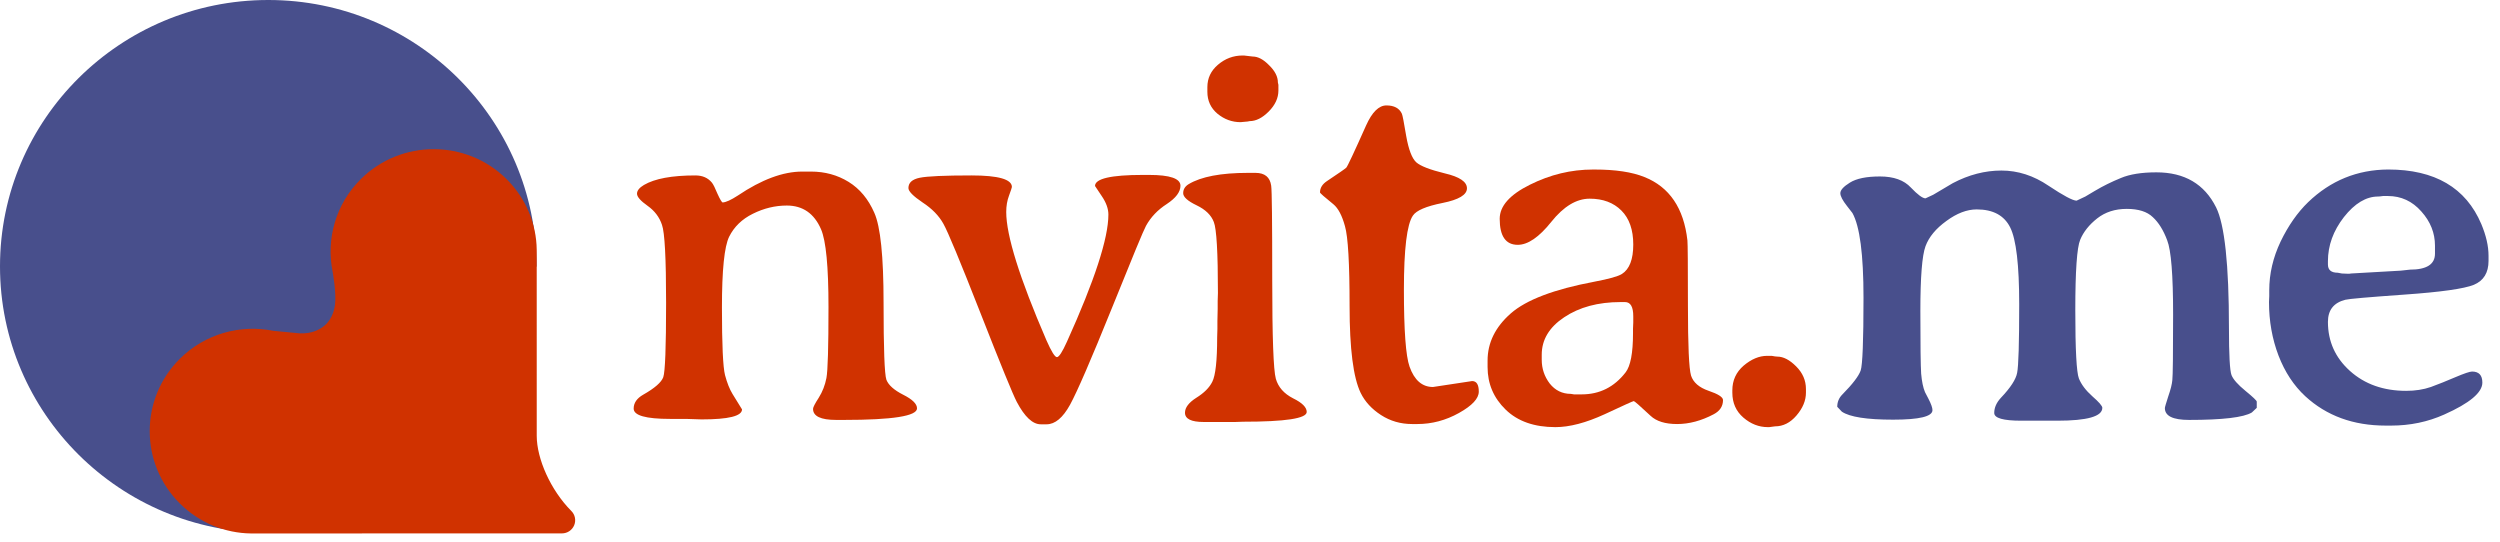
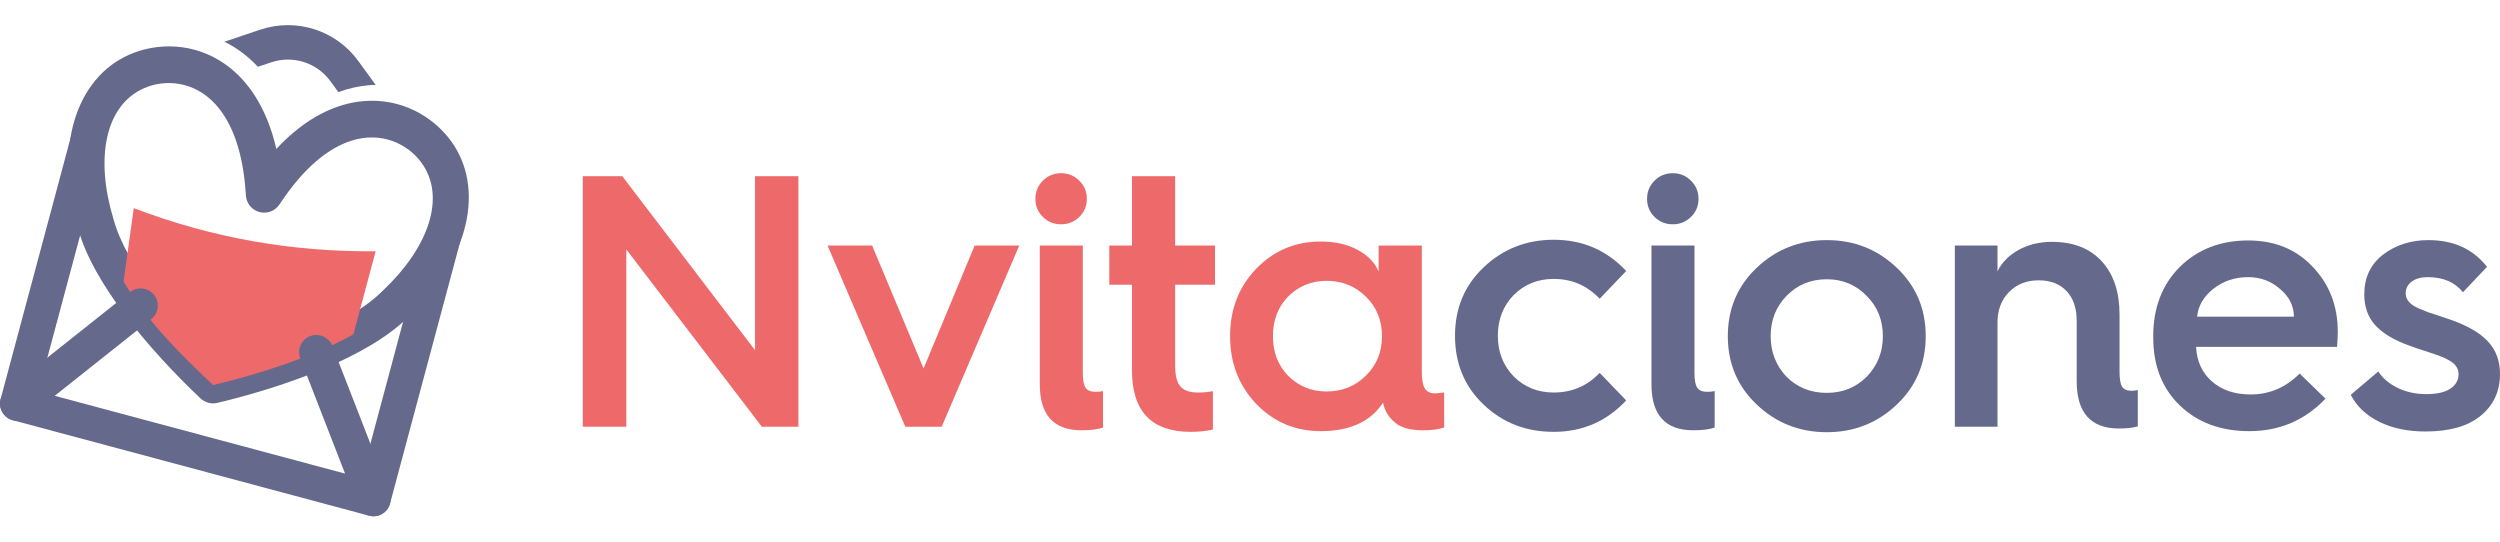
<svg xmlns="http://www.w3.org/2000/svg" width="100%" height="100%" viewBox="0 0 157 34" version="1.1" xml:space="preserve" style="fill-rule:evenodd;clip-rule:evenodd;stroke-linejoin:round;stroke-miterlimit:2;">
-   <path d="M16.847,33.456c-9.298,0 -16.847,-7.495 -16.847,-16.728c0,-9.232 7.549,-16.728 16.847,-16.728c9.298,0 16.847,7.496 16.847,16.728" style="fill:#484f8c;" />
-   <path d="M18.833,20.936c0.201,0.002 0.387,-0.006 0.533,-0.031c0.511,-0.088 0.885,-0.317 1.122,-0.557c0.241,-0.245 0.476,-0.649 0.549,-1.199c0.1,-0.75 -0.15,-2.092 -0.15,-2.092c-0.407,-2.036 0.182,-4.231 1.77,-5.808c2.526,-2.509 6.629,-2.509 9.156,-0c1.235,1.227 1.874,2.827 1.893,4.436c0.001,0.064 0.001,6.244 0.001,11.685c-0,1.434 0.864,3.398 2.166,4.713c0.241,0.235 0.314,0.591 0.186,0.902c-0.128,0.31 -0.432,0.512 -0.77,0.512c-8.221,0.004 -19.475,0.004 -19.525,0.004c-1.62,-0.019 -3.232,-0.654 -4.467,-1.881c-2.527,-2.509 -2.527,-6.583 0,-9.091c1.595,-1.584 3.818,-2.167 5.877,-1.752l1.659,0.159Z" style="fill:#d03200;" />
-   <path d="M42.073,26.307c-1.519,-0 -2.279,-0.216 -2.279,-0.647c0,-0.355 0.2,-0.646 0.598,-0.873c0.722,-0.409 1.142,-0.775 1.261,-1.099c0.118,-0.334 0.178,-1.891 0.178,-4.671c-0,-2.79 -0.086,-4.423 -0.259,-4.897c-0.161,-0.485 -0.463,-0.883 -0.905,-1.196c-0.442,-0.312 -0.663,-0.565 -0.663,-0.759c0,-0.194 0.146,-0.377 0.437,-0.55c0.679,-0.398 1.756,-0.598 3.232,-0.598c0.442,0 0.787,0.151 1.035,0.453c0.086,0.107 0.204,0.344 0.355,0.711c0.162,0.355 0.27,0.533 0.323,0.533c0.205,-0.011 0.523,-0.156 0.954,-0.436c1.487,-1.002 2.834,-1.503 4.041,-1.503l0.549,-0c0.873,-0 1.659,0.215 2.36,0.646c0.7,0.431 1.239,1.078 1.616,1.94c0.388,0.862 0.582,2.742 0.582,5.64c-0,2.888 0.059,4.504 0.178,4.849c0.129,0.334 0.479,0.647 1.05,0.937c0.582,0.291 0.873,0.577 0.873,0.857c0,0.485 -1.53,0.727 -4.59,0.727l-0.485,0c-0.97,0 -1.455,-0.231 -1.455,-0.695c0,-0.097 0.119,-0.328 0.356,-0.695c0.237,-0.377 0.399,-0.792 0.485,-1.244c0.086,-0.453 0.129,-1.94 0.129,-4.461c0,-2.532 -0.156,-4.159 -0.469,-4.881c-0.43,-0.991 -1.147,-1.487 -2.149,-1.487c-0.733,0 -1.444,0.173 -2.134,0.517c-0.678,0.334 -1.174,0.814 -1.486,1.439c-0.302,0.614 -0.453,2.095 -0.453,4.444c0,2.339 0.065,3.756 0.194,4.251c0.129,0.485 0.285,0.878 0.469,1.18l0.598,0.97c-0,0.42 -0.846,0.63 -2.538,0.63l-0.986,-0.032l-1.002,-0Zm23.655,0.339l-0.371,0c-0.507,0 -1.008,-0.469 -1.503,-1.406c-0.248,-0.474 -1.008,-2.333 -2.279,-5.576c-1.272,-3.243 -2.048,-5.113 -2.328,-5.608c-0.28,-0.507 -0.716,-0.954 -1.309,-1.342c-0.592,-0.398 -0.889,-0.7 -0.889,-0.905c0,-0.334 0.237,-0.549 0.711,-0.646c0.474,-0.097 1.557,-0.146 3.249,-0.146c1.692,0 2.538,0.243 2.538,0.727c-0,0.033 -0.06,0.211 -0.178,0.534c-0.119,0.312 -0.178,0.657 -0.178,1.034c-0,1.476 0.84,4.159 2.521,8.049c0.313,0.711 0.534,1.067 0.663,1.067c0.129,-0 0.339,-0.323 0.63,-0.97c1.735,-3.836 2.602,-6.497 2.602,-7.984c0,-0.367 -0.14,-0.754 -0.42,-1.164c-0.28,-0.409 -0.42,-0.619 -0.42,-0.63c-0,-0.463 1.002,-0.695 3.006,-0.695l0.388,-0c1.314,-0 1.972,0.226 1.972,0.679c-0,0.388 -0.286,0.77 -0.857,1.147c-0.571,0.367 -1.007,0.824 -1.309,1.374c-0.14,0.248 -0.857,1.977 -2.15,5.188c-1.293,3.2 -2.165,5.215 -2.618,6.045c-0.452,0.819 -0.943,1.228 -1.471,1.228Zm14.556,-20.962c0,0.474 -0.204,0.915 -0.614,1.325c-0.399,0.399 -0.797,0.598 -1.196,0.598c-0.086,0.021 -0.156,0.032 -0.21,0.032l-0.356,0.033c-0.539,-0 -1.023,-0.178 -1.455,-0.534c-0.42,-0.355 -0.63,-0.813 -0.63,-1.374l0,-0.291c0,-0.56 0.221,-1.029 0.663,-1.406c0.453,-0.388 0.969,-0.581 1.551,-0.581l0.081,-0l0.55,0.064c0.334,0 0.679,0.183 1.034,0.55c0.366,0.355 0.55,0.716 0.55,1.083l0.032,0.145l0,0.356Zm-5.139,7.208c-0.561,-0.269 -0.841,-0.523 -0.841,-0.76c-0,-0.237 0.113,-0.425 0.34,-0.565c0.786,-0.474 2.031,-0.711 3.733,-0.711l0.469,-0c0.581,-0 0.91,0.269 0.985,0.808c0.044,0.291 0.065,2.252 0.065,5.883c-0,3.62 0.076,5.7 0.226,6.238c0.151,0.528 0.513,0.938 1.083,1.229c0.571,0.28 0.857,0.565 0.857,0.856c-0,0.41 -1.336,0.614 -4.008,0.614l-0.485,0.017l-1.972,-0c-0.787,-0 -1.18,-0.194 -1.18,-0.582c0,-0.323 0.237,-0.636 0.711,-0.938c0.485,-0.301 0.819,-0.635 1.002,-1.002c0.205,-0.398 0.308,-1.33 0.308,-2.796l0.015,-0.517l0,-0.501l0.017,-0.76l-0,-0.501l0.016,-0.501c-0,-2.553 -0.087,-4.04 -0.258,-4.46c-0.162,-0.431 -0.523,-0.782 -1.083,-1.051Zm14.846,11.411l2.457,-0.372c0.28,-0 0.42,0.221 0.42,0.663c-0,0.431 -0.415,0.878 -1.244,1.341c-0.83,0.463 -1.703,0.695 -2.619,0.695l-0.323,-0c-0.722,-0 -1.374,-0.189 -1.956,-0.566c-0.581,-0.377 -1.007,-0.84 -1.276,-1.39c-0.464,-0.959 -0.696,-2.774 -0.696,-5.446c0,-2.683 -0.096,-4.359 -0.291,-5.027c-0.183,-0.668 -0.425,-1.126 -0.726,-1.374c-0.561,-0.452 -0.841,-0.7 -0.841,-0.743c-0,-0.28 0.145,-0.517 0.436,-0.711c0.744,-0.496 1.148,-0.776 1.212,-0.841c0.076,-0.075 0.491,-0.959 1.245,-2.65c0.377,-0.841 0.803,-1.261 1.277,-1.261c0.484,0 0.808,0.172 0.97,0.517c0.042,0.086 0.134,0.555 0.274,1.406c0.151,0.852 0.362,1.401 0.631,1.649c0.269,0.237 0.867,0.469 1.794,0.695c0.926,0.215 1.39,0.528 1.39,0.937c-0,0.41 -0.512,0.717 -1.536,0.922c-1.023,0.204 -1.643,0.468 -1.858,0.792c-0.377,0.549 -0.566,2.101 -0.566,4.654c-0,2.554 0.118,4.165 0.355,4.833c0.302,0.851 0.792,1.277 1.471,1.277Zm21.031,2.521c-0.561,-0 -1.072,-0.199 -1.536,-0.598c-0.463,-0.399 -0.695,-0.921 -0.695,-1.568l0,-0.145c0,-0.625 0.237,-1.142 0.711,-1.552c0.485,-0.409 0.975,-0.614 1.471,-0.614l0.291,-0c0.162,0.032 0.28,0.048 0.355,0.048c0.378,0 0.771,0.205 1.18,0.615c0.41,0.409 0.614,0.883 0.614,1.422l0,0.226c0,0.496 -0.198,0.975 -0.597,1.439c-0.388,0.452 -0.835,0.678 -1.342,0.678l-0.371,0.049l-0.081,-0Z" style="fill:#d03200;fill-rule:nonzero;" />
-   <path d="M102.051,18.97l-0.275,0c-1.414,0 -2.597,0.319 -3.547,0.956c-0.939,0.626 -1.408,1.408 -1.408,2.348l-0,0.323c-0,0.551 0.167,1.048 0.502,1.49c0.345,0.432 0.788,0.648 1.327,0.648l0.195,0.032l0.486,0c1.122,0 2.04,-0.458 2.752,-1.376c0.314,-0.399 0.47,-1.22 0.47,-2.461l0,-0.292l0.016,-0.389l0,-0.388c0,-0.594 -0.172,-0.891 -0.518,-0.891Zm-7.87,-5.23c0,-0.799 0.632,-1.512 1.895,-2.138c1.274,-0.637 2.591,-0.955 3.951,-0.955l0.129,-0c1.296,-0 2.332,0.156 3.11,0.469c1.576,0.627 2.477,1.954 2.704,3.984c0.021,0.205 0.032,1.565 0.032,4.081c0,2.504 0.065,3.972 0.195,4.404c0.14,0.432 0.507,0.751 1.101,0.956c0.604,0.205 0.907,0.399 0.907,0.583c-0,0.388 -0.195,0.685 -0.583,0.89c-0.778,0.411 -1.544,0.616 -2.3,0.616c-0.745,-0 -1.301,-0.173 -1.668,-0.519c-0.658,-0.615 -1.009,-0.923 -1.052,-0.923c-0.044,0 -0.654,0.276 -1.83,0.826c-1.177,0.54 -2.208,0.81 -3.093,0.81c-1.328,-0 -2.37,-0.367 -3.125,-1.101c-0.756,-0.734 -1.134,-1.625 -1.134,-2.672l0,-0.405c0,-1.123 0.486,-2.11 1.457,-2.963c0.972,-0.853 2.721,-1.517 5.247,-1.992c0.918,-0.173 1.495,-0.335 1.733,-0.486c0.475,-0.302 0.712,-0.917 0.712,-1.846c0,-0.928 -0.248,-1.641 -0.745,-2.137c-0.496,-0.497 -1.16,-0.745 -1.991,-0.745c-0.832,-0 -1.636,0.485 -2.413,1.457c-0.767,0.961 -1.468,1.441 -2.105,1.441c-0.756,0 -1.134,-0.545 -1.134,-1.635Z" style="fill:#d03200;fill-rule:nonzero;" />
-   <path d="M126.676,23.414c0.087,-0.421 0.13,-1.859 0.13,-4.316c0,-2.456 -0.189,-4.062 -0.566,-4.816c-0.377,-0.754 -1.077,-1.131 -2.101,-1.131c-0.614,-0 -1.25,0.242 -1.907,0.727c-0.657,0.474 -1.094,1.002 -1.31,1.584c-0.215,0.582 -0.323,1.939 -0.323,4.073c0,2.122 0.017,3.432 0.049,3.927c0.043,0.496 0.124,0.884 0.242,1.164l0.21,0.404c0.173,0.334 0.259,0.576 0.259,0.727c-0,0.399 -0.824,0.598 -2.473,0.598c-1.648,0 -2.72,-0.167 -3.216,-0.501l-0.291,-0.307c0,-0.302 0.107,-0.56 0.323,-0.776c0.647,-0.657 1.029,-1.158 1.148,-1.503c0.118,-0.345 0.178,-1.869 0.178,-4.574c-0,-2.715 -0.232,-4.487 -0.696,-5.317l-0.339,-0.437c-0.28,-0.355 -0.42,-0.624 -0.42,-0.808c-0,-0.194 0.199,-0.414 0.598,-0.662c0.41,-0.259 1.04,-0.388 1.891,-0.388c0.862,-0 1.508,0.231 1.939,0.695c0.432,0.452 0.738,0.679 0.921,0.679l0.486,-0.227l1.228,-0.727c1.002,-0.528 2.02,-0.792 3.055,-0.792c1.034,0 2.02,0.318 2.957,0.954c0.938,0.625 1.525,0.937 1.762,0.937l0.55,-0.259l0.597,-0.355c0.507,-0.302 1.051,-0.571 1.633,-0.808c0.56,-0.237 1.304,-0.356 2.231,-0.356c1.767,0 3.016,0.733 3.749,2.198c0.538,1.078 0.808,3.599 0.808,7.564c0,1.703 0.054,2.694 0.162,2.974c0.108,0.27 0.399,0.598 0.873,0.986c0.474,0.388 0.711,0.614 0.711,0.679l-0,0.388l-0.307,0.291c-0.518,0.312 -1.832,0.468 -3.944,0.468c-1.013,0 -1.519,-0.247 -1.519,-0.743c-0,-0.054 0.07,-0.296 0.21,-0.727c0.151,-0.431 0.237,-0.776 0.259,-1.035c0.032,-0.269 0.048,-1.643 0.048,-4.121c-0,-2.478 -0.124,-4.03 -0.372,-4.655c-0.237,-0.636 -0.539,-1.121 -0.905,-1.455c-0.355,-0.344 -0.9,-0.517 -1.633,-0.517c-0.732,0 -1.352,0.2 -1.858,0.598c-0.506,0.399 -0.862,0.846 -1.067,1.342c-0.204,0.485 -0.307,1.961 -0.307,4.428c-0,2.468 0.076,3.895 0.226,4.283c0.151,0.377 0.432,0.749 0.841,1.115c0.42,0.367 0.63,0.609 0.63,0.728c0,0.539 -0.943,0.808 -2.828,0.808l-2.263,-0c-1.132,-0 -1.697,-0.162 -1.697,-0.485c-0,-0.334 0.14,-0.652 0.42,-0.954c0.604,-0.635 0.943,-1.158 1.018,-1.567Zm26.241,-7.484l0,-0.501c0,-0.797 -0.285,-1.513 -0.856,-2.149c-0.571,-0.647 -1.271,-0.97 -2.101,-0.97l-0.307,0c-0.151,0.022 -0.253,0.032 -0.307,0.032c-0.755,0 -1.471,0.431 -2.15,1.293c-0.668,0.862 -1.002,1.784 -1.002,2.764l0,0.21c0,0.345 0.205,0.518 0.615,0.518c0.161,0.032 0.247,0.048 0.258,0.048l0.372,0.016l0.096,0l0.114,-0.016l3.119,-0.178l0.582,-0.064c1.045,-0 1.567,-0.334 1.567,-1.003Zm-6.723,4.284c0,1.228 0.463,2.257 1.39,3.087c0.926,0.829 2.101,1.244 3.524,1.244c0.57,0 1.088,-0.081 1.551,-0.242c0.474,-0.173 0.986,-0.378 1.536,-0.615c0.56,-0.237 0.91,-0.355 1.05,-0.355c0.431,-0 0.647,0.232 0.647,0.695c-0,0.625 -0.798,1.293 -2.393,2.004c-1.034,0.463 -2.144,0.695 -3.329,0.695l-0.355,-0c-2.026,-0 -3.707,-0.614 -5.043,-1.843c-0.722,-0.668 -1.282,-1.519 -1.681,-2.553c-0.398,-1.045 -0.598,-2.166 -0.598,-3.362l0.016,-0.372l-0,-0.371c-0,-1.035 0.237,-2.053 0.712,-3.055c0.484,-1.002 1.061,-1.826 1.728,-2.473c1.412,-1.358 3.087,-2.042 5.027,-2.053c2.931,0 4.881,1.143 5.851,3.427c0.302,0.722 0.453,1.384 0.453,1.988l-0,0.323c-0,0.744 -0.308,1.245 -0.922,1.503c-0.614,0.248 -2.063,0.453 -4.347,0.614c-2.285,0.162 -3.524,0.27 -3.718,0.324c-0.733,0.183 -1.099,0.646 -1.099,1.39Z" style="fill:#484f8c;fill-rule:nonzero;" />
+   <g>
+     <g>
+       <path d="M17.355,9.352c1.872,-2.009 3.773,-2.85 5.441,-3c2.386,-0.216 4.401,0.952 5.534,2.513c2.122,2.921 1.196,7.372 -2.68,11.033c-2.538,2.536 -7.762,4.396 -12.002,5.403c-0.378,0.09 -0.775,-0.017 -1.057,-0.283c-3.166,-2.991 -6.758,-7.211 -7.689,-10.667c-1.531,-5.117 -0.108,-9.439 3.192,-10.908c1.762,-0.785 4.091,-0.789 6.049,0.59c1.369,0.964 2.595,2.643 3.212,5.319Zm-1.913,2.92c-0.161,-2.742 -0.878,-4.584 -1.901,-5.713c-1.339,-1.478 -3.18,-1.606 -4.511,-1.013c-2.432,1.082 -3.052,4.381 -1.921,8.153c0.004,0.011 0.007,0.022 0.01,0.033c0.794,2.975 3.842,6.512 6.603,9.182c3.725,-0.932 8.133,-2.471 10.308,-4.65c0.008,-0.009 0.016,-0.017 0.025,-0.025c2.865,-2.701 3.978,-5.867 2.413,-8.021c-0.856,-1.179 -2.515,-1.989 -4.413,-1.378c-1.451,0.467 -2.992,1.703 -4.503,3.998c-0.273,0.414 -0.78,0.607 -1.259,0.478c-0.479,-0.128 -0.822,-0.549 -0.851,-1.044Z" style="fill:#656a8d;" />
+       <path d="M7.758,17.679l0.643,-4.609c4.945,1.891 10.012,2.759 15.19,2.709l-1.397,5.216c-2.572,1.432 -5.936,2.503 -8.812,3.186c-2.15,-2.03 -4.113,-3.976 -5.624,-6.502Z" style="fill:#ee6a6a;" />
+       <path d="M18.857,22.509c-0.216,-0.557 0.06,-1.184 0.617,-1.401c0.556,-0.216 1.183,0.06 1.4,0.617l3.586,9.222c0.147,0.38 0.069,0.811 -0.203,1.115c-0.272,0.303 -0.692,0.428 -1.086,0.322l-22.369,-5.994c-0.395,-0.105 -0.696,-0.424 -0.779,-0.825c-0.083,-0.4 0.066,-0.812 0.386,-1.067l7.748,-6.153c0.467,-0.372 1.148,-0.293 1.52,0.174c0.371,0.468 0.293,1.149 -0.175,1.52c0,-0 -6.065,4.818 -6.065,4.818c-0,-0 18.233,4.885 18.233,4.885l-2.813,-7.233Z" style="fill:#656a8d;" />
+       <path d="M14.092,2.619l2.252,-0.756c2.261,-0.759 4.754,0.037 6.157,1.966l1.09,1.499c-0.146,0.004 -0.294,0.012 -0.443,0.026c-0.608,0.055 -1.245,0.191 -1.901,0.429l-0.496,-0.682c-0.847,-1.165 -2.353,-1.645 -3.719,-1.187l-0.836,0.281c-0.37,-0.397 -0.761,-0.733 -1.16,-1.015c-0.308,-0.216 -0.623,-0.403 -0.944,-0.561Z" style="fill:#656a8d;" />
+       <path d="M2.127,25.626c-0.155,0.576 -0.748,0.919 -1.325,0.764c-0.577,-0.154 -0.919,-0.748 -0.765,-1.324l4.389,-16.38c0.154,-0.577 0.748,-0.919 1.325,-0.765c0.577,0.155 0.919,0.748 0.765,1.325l-4.389,16.38Z" style="fill:#656a8d;" />
+       <path d="M24.496,31.619c-0.154,0.577 -0.748,0.92 -1.325,0.765c-0.576,-0.154 -0.919,-0.748 -0.765,-1.325l4.389,-16.379c0.155,-0.577 0.748,-0.92 1.325,-0.765c0.577,0.155 0.92,0.748 0.765,1.325l-4.389,16.379Z" style="fill:#656a8d;" />
+     </g>
+     <g>
+       <path d="M39.333,26.801l-2.735,-0l0,-15.736l2.481,-0l8.337,10.928l-0,-10.928l2.724,-0l-0,15.736l-2.294,-0l-8.513,-11.138l-0,11.138Z" style="fill:#ee6a6a;fill-rule:nonzero;" />
+       <path d="M59.136,26.801l-2.282,-0l-4.885,-11.381l2.801,0l3.231,7.72l3.208,-7.72l2.801,0l-4.874,11.381Z" style="fill:#ee6a6a;fill-rule:nonzero;" />
+       <path d="M65.299,24.132l-0,-8.712l2.702,0l-0,7.995c-0,0.449 0.057,0.759 0.171,0.932c0.114,0.173 0.321,0.259 0.623,0.259c0.169,0 0.327,-0.015 0.474,-0.044l-0,2.283c-0.294,0.117 -0.746,0.176 -1.357,0.176c-1.742,0 -2.613,-0.963 -2.613,-2.889Zm1.345,-10.046c-0.456,0 -0.84,-0.154 -1.152,-0.463c-0.312,-0.309 -0.469,-0.687 -0.469,-1.136c0,-0.448 0.157,-0.829 0.469,-1.141c0.312,-0.313 0.696,-0.469 1.152,-0.469c0.441,0 0.82,0.156 1.136,0.469c0.316,0.312 0.474,0.693 0.474,1.141c0,0.449 -0.158,0.827 -0.474,1.136c-0.316,0.309 -0.695,0.463 -1.136,0.463Z" style="fill:#ee6a6a;fill-rule:nonzero;" />
+       <path d="M71.087,23.25l-0,-5.37l-1.423,-0l0,-2.46l1.423,0l-0,-4.355l2.712,-0l0,4.355l2.504,0l-0,2.46l-2.504,-0l0,5.083c0,0.618 0.111,1.053 0.331,1.307c0.221,0.253 0.585,0.38 1.092,0.38c0.367,0 0.684,-0.029 0.948,-0.088l0,2.415c-0.419,0.096 -0.886,0.143 -1.4,0.143c-2.456,0 -3.683,-1.29 -3.683,-3.87Z" style="fill:#ee6a6a;fill-rule:nonzero;" />
+       <path d="M82.95,15.167c0.89,-0 1.662,0.176 2.316,0.529c0.654,0.353 1.092,0.809 1.312,1.368l0,-1.644l2.713,0l0,7.951c0,0.485 0.064,0.829 0.193,1.031c0.129,0.202 0.344,0.303 0.645,0.303c0.044,0 0.232,-0.018 0.563,-0.055l-0,2.195c-0.317,0.117 -0.761,0.176 -1.335,0.176c-0.676,0 -1.202,-0.117 -1.577,-0.353c-0.507,-0.353 -0.816,-0.812 -0.926,-1.378c-0.787,1.191 -2.088,1.786 -3.904,1.786c-1.61,0 -2.966,-0.573 -4.069,-1.72c-1.088,-1.154 -1.632,-2.569 -1.632,-4.245c0,-1.684 0.544,-3.092 1.632,-4.224c1.103,-1.147 2.459,-1.72 4.069,-1.72Zm0.353,9.417c0.985,0 1.809,-0.331 2.47,-0.992c0.677,-0.655 1.015,-1.482 1.015,-2.481c-0,-1 -0.338,-1.827 -1.015,-2.482c-0.661,-0.661 -1.485,-0.992 -2.47,-0.992c-0.948,-0 -1.753,0.331 -2.415,0.992c-0.632,0.655 -0.948,1.482 -0.948,2.482c-0,0.999 0.316,1.826 0.948,2.481c0.662,0.661 1.467,0.992 2.415,0.992Z" style="fill:#ee6a6a;fill-rule:nonzero;" />
+       <path d="M97.571,15.057c1.816,-0 3.334,0.654 4.554,1.962l-1.665,1.743c-0.786,-0.831 -1.75,-1.246 -2.889,-1.246c-1,-0 -1.838,0.338 -2.514,1.014c-0.662,0.684 -0.993,1.537 -0.993,2.558c0,1.015 0.331,1.864 0.993,2.548c0.676,0.676 1.514,1.014 2.514,1.014c1.147,0 2.11,-0.411 2.889,-1.235l1.665,1.732c-1.227,1.315 -2.746,1.973 -4.554,1.973c-1.742,0 -3.213,-0.573 -4.411,-1.72c-1.191,-1.139 -1.786,-2.577 -1.786,-4.312c-0,-1.72 0.595,-3.15 1.786,-4.289c1.22,-1.162 2.691,-1.742 4.411,-1.742Z" style="fill:#656a8d;fill-rule:nonzero;" />
+       <path d="M103.712,24.132l-0,-8.712l2.701,0l0,7.995c0,0.449 0.057,0.759 0.171,0.932c0.114,0.173 0.322,0.259 0.623,0.259c0.169,0 0.327,-0.015 0.474,-0.044l0,2.283c-0.294,0.117 -0.746,0.176 -1.356,0.176c-1.742,0 -2.613,-0.963 -2.613,-2.889Zm1.345,-10.046c-0.456,0 -0.84,-0.154 -1.152,-0.463c-0.313,-0.309 -0.469,-0.687 -0.469,-1.136c-0,-0.448 0.156,-0.829 0.469,-1.141c0.312,-0.313 0.696,-0.469 1.152,-0.469c0.441,0 0.82,0.156 1.136,0.469c0.316,0.312 0.474,0.693 0.474,1.141c-0,0.449 -0.158,0.827 -0.474,1.136c-0.316,0.309 -0.695,0.463 -1.136,0.463Z" style="fill:#656a8d;fill-rule:nonzero;" />
+       <path d="M110.315,25.4c-1.205,-1.147 -1.808,-2.577 -1.808,-4.289c-0,-1.713 0.603,-3.143 1.808,-4.29c1.221,-1.162 2.691,-1.742 4.411,-1.742c1.713,-0 3.18,0.58 4.4,1.742c1.206,1.147 1.809,2.577 1.809,4.29c-0,1.712 -0.603,3.142 -1.809,4.289c-1.22,1.162 -2.687,1.742 -4.4,1.742c-1.72,0 -3.19,-0.58 -4.411,-1.742Zm4.411,-0.728c0.993,0 1.827,-0.338 2.503,-1.014c0.677,-0.699 1.015,-1.548 1.015,-2.547c-0,-1.008 -0.338,-1.849 -1.015,-2.526c-0.676,-0.698 -1.51,-1.047 -2.503,-1.047c-1.014,-0 -1.86,0.349 -2.536,1.047c-0.662,0.684 -0.992,1.526 -0.992,2.526c-0,0.992 0.33,1.841 0.992,2.547c0.676,0.676 1.522,1.014 2.536,1.014Z" style="fill:#656a8d;fill-rule:nonzero;" />
+       <path d="M125.443,26.801l-2.679,-0l-0,-11.381l2.679,0l0,1.621c0.272,-0.558 0.713,-1.007 1.323,-1.345c0.611,-0.338 1.309,-0.507 2.096,-0.507c1.338,-0 2.38,0.406 3.126,1.218c0.746,0.813 1.119,1.928 1.119,3.347l0,3.595c0,0.449 0.053,0.759 0.16,0.932c0.107,0.173 0.307,0.259 0.601,0.259c0.11,0 0.239,-0.015 0.386,-0.044l-0,2.283c-0.316,0.088 -0.709,0.132 -1.18,0.132c-1.772,-0 -2.658,-0.993 -2.658,-2.977l0,-3.794c0,-0.786 -0.211,-1.406 -0.634,-1.858c-0.422,-0.452 -1.009,-0.678 -1.758,-0.678c-0.758,-0 -1.377,0.246 -1.859,0.739c-0.481,0.492 -0.722,1.128 -0.722,1.907l0,6.551Z" style="fill:#656a8d;fill-rule:nonzero;" />
+       <path d="M135.223,21.199l-0,-0.088c-0,-1.787 0.558,-3.239 1.676,-4.356c1.125,-1.103 2.555,-1.654 4.289,-1.654c1.662,-0 3.011,0.551 4.047,1.654c1.052,1.095 1.577,2.455 1.577,4.08c0,0.235 -0.014,0.551 -0.044,0.948l-8.855,0c0.045,0.904 0.377,1.629 0.998,2.173c0.622,0.544 1.432,0.816 2.432,0.816c1.176,-0 2.202,-0.438 3.076,-1.313l1.621,1.577c-1.293,1.36 -2.889,2.04 -4.785,2.04c-1.787,0 -3.239,-0.536 -4.356,-1.61c-1.118,-1.073 -1.676,-2.496 -1.676,-4.267Zm2.757,-1.312l6.076,-0c-0,-0.669 -0.287,-1.247 -0.861,-1.732c-0.566,-0.5 -1.235,-0.75 -2.007,-0.75c-0.838,0 -1.565,0.243 -2.183,0.728c-0.617,0.485 -0.959,1.07 -1.025,1.754Z" style="fill:#656a8d;fill-rule:nonzero;" />
+       <path d="M147.627,24.794l1.731,-1.467c0.265,0.419 0.665,0.761 1.202,1.026c0.537,0.264 1.14,0.397 1.809,0.397c0.676,-0 1.183,-0.116 1.521,-0.348c0.338,-0.231 0.508,-0.531 0.508,-0.899c-0,-0.382 -0.217,-0.683 -0.651,-0.904c-0.199,-0.117 -0.555,-0.261 -1.07,-0.43c-0.742,-0.235 -1.209,-0.393 -1.4,-0.474c-0.941,-0.338 -1.643,-0.761 -2.106,-1.268c-0.464,-0.507 -0.695,-1.154 -0.695,-1.941c-0,-1.044 0.386,-1.871 1.158,-2.481c0.808,-0.618 1.764,-0.926 2.867,-0.926c1.58,-0 2.808,0.558 3.683,1.676l-1.511,1.599c-0.5,-0.632 -1.238,-0.949 -2.216,-0.949c-0.419,0 -0.754,0.094 -1.004,0.282c-0.25,0.187 -0.375,0.431 -0.375,0.733c0,0.316 0.173,0.581 0.519,0.794c0.169,0.103 0.477,0.239 0.926,0.408c0.096,0.022 0.57,0.18 1.422,0.474c1.059,0.375 1.833,0.833 2.322,1.373c0.489,0.54 0.733,1.211 0.733,2.012c-0,1.088 -0.402,1.963 -1.207,2.625c-0.805,0.662 -1.961,0.992 -3.469,0.992c-1.124,0 -2.097,-0.204 -2.916,-0.612c-0.82,-0.408 -1.414,-0.972 -1.781,-1.692Z" style="fill:#656a8d;fill-rule:nonzero;" />
+     </g>
+   </g>
</svg>
